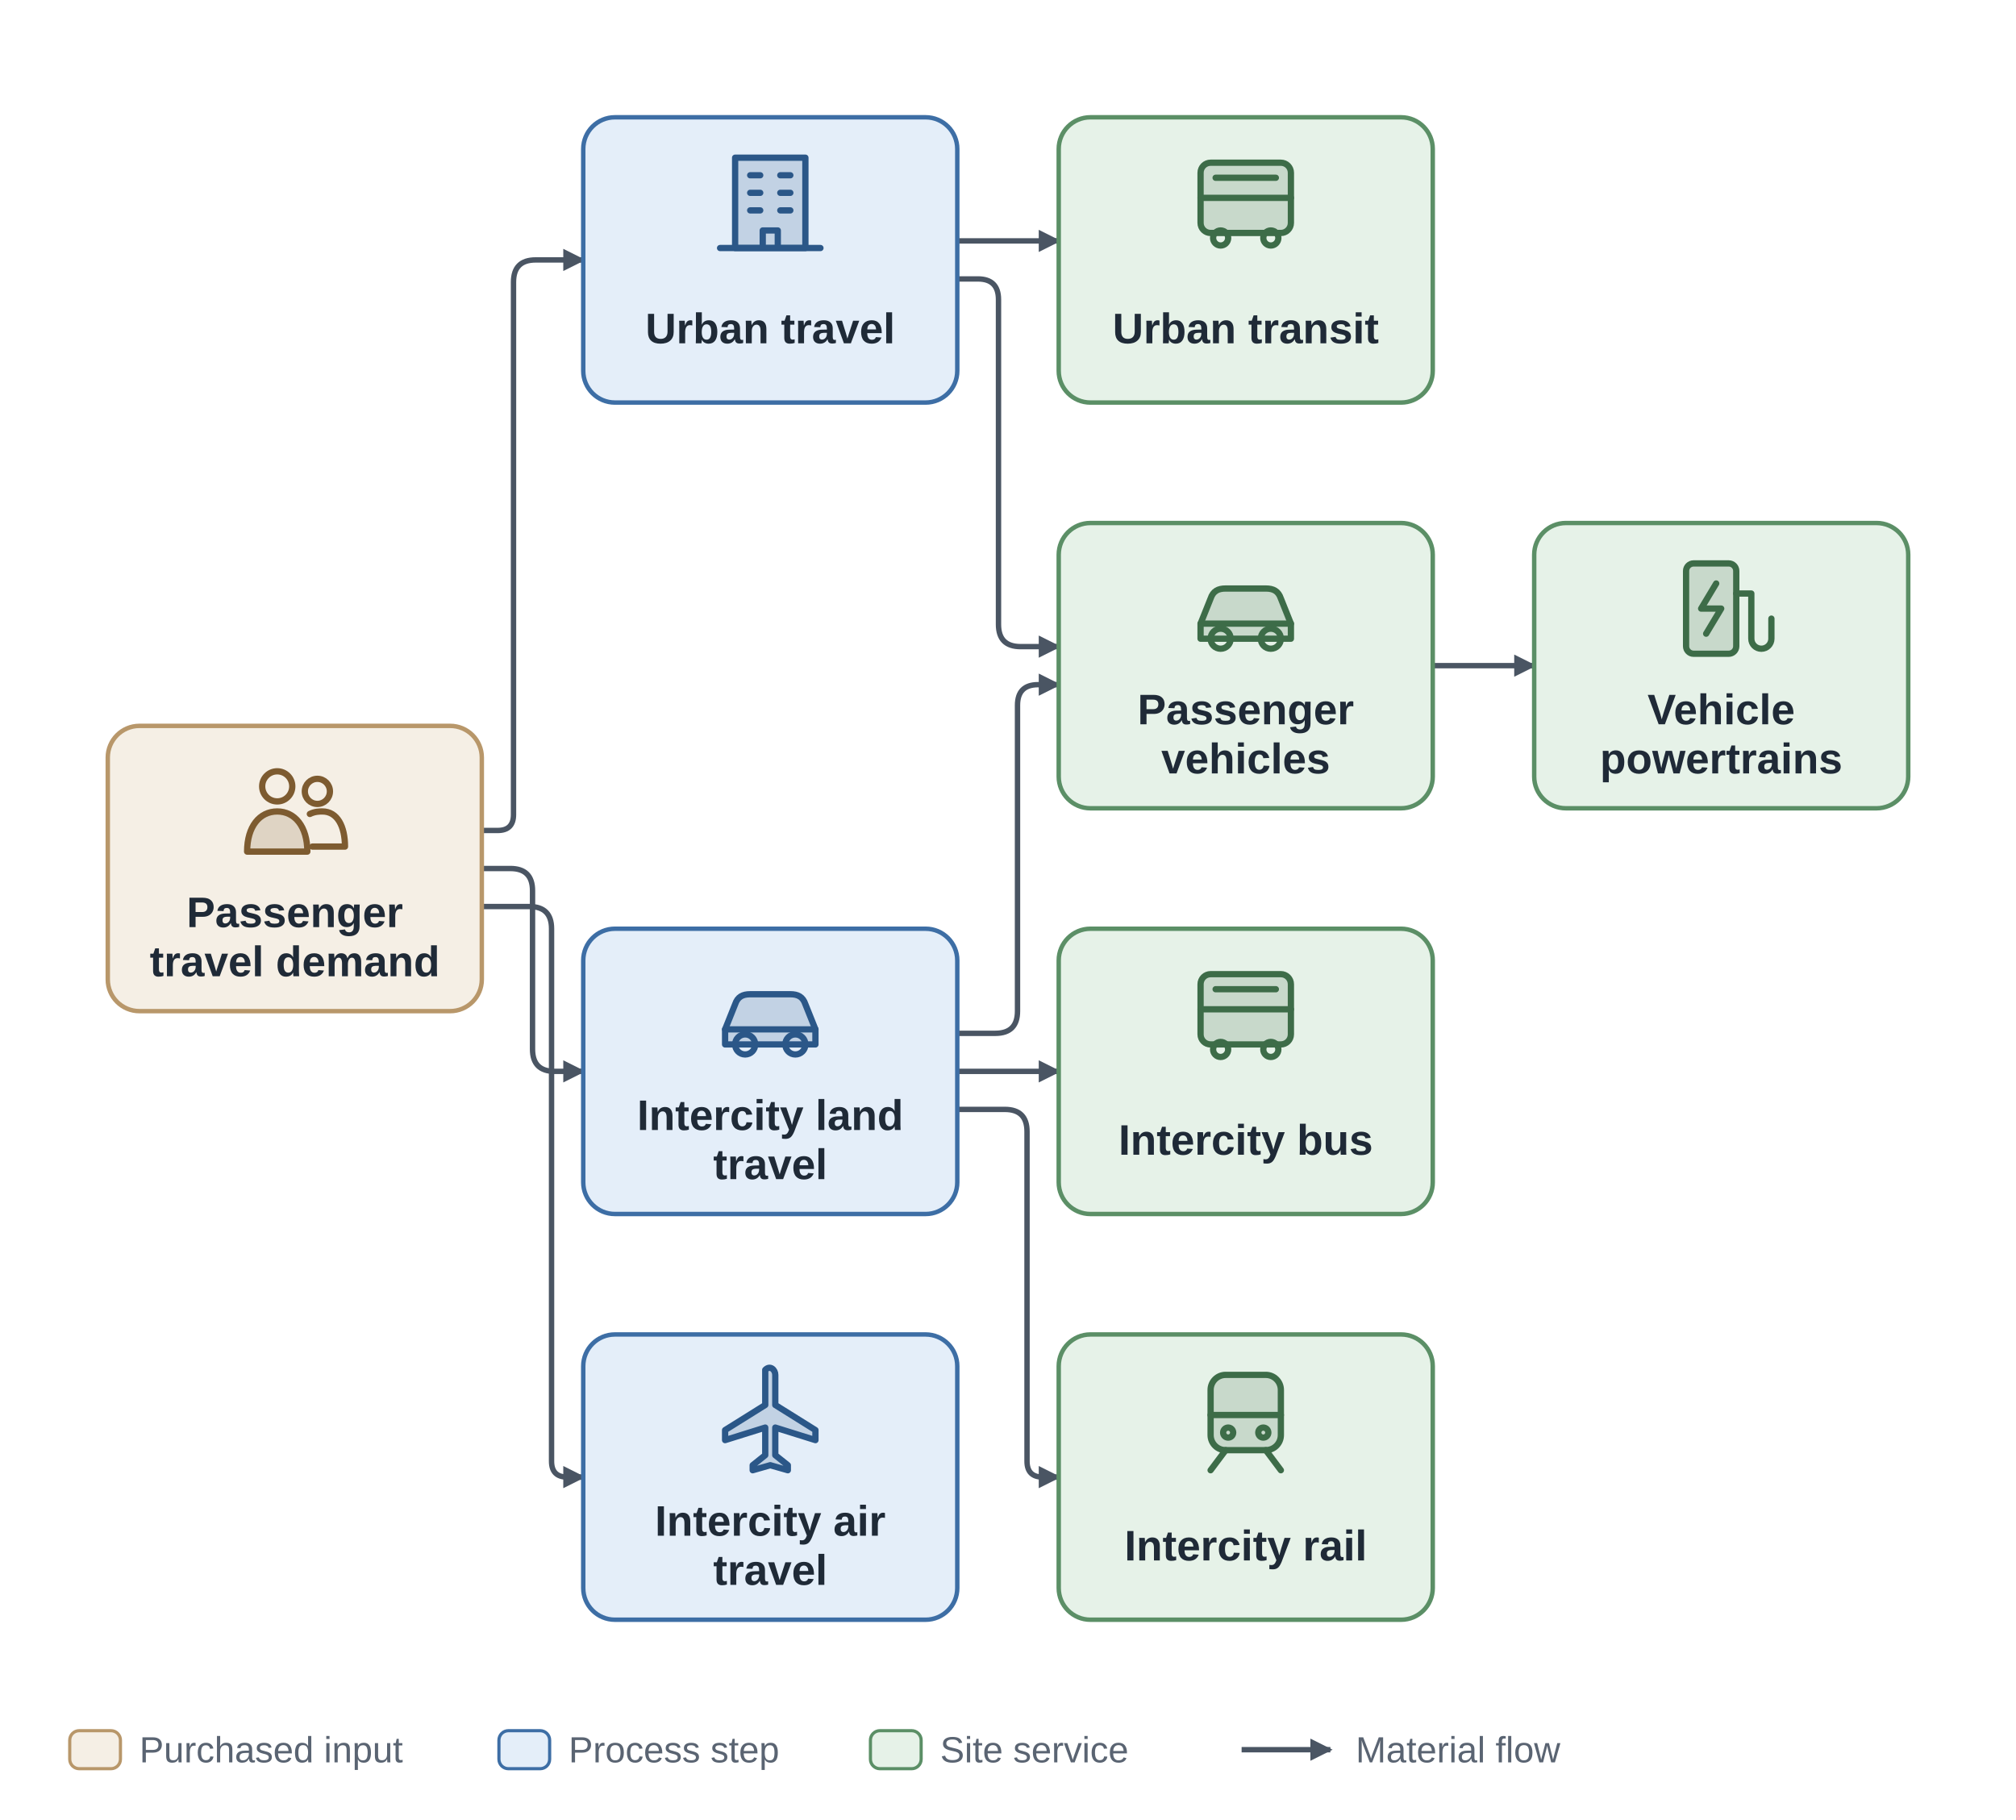
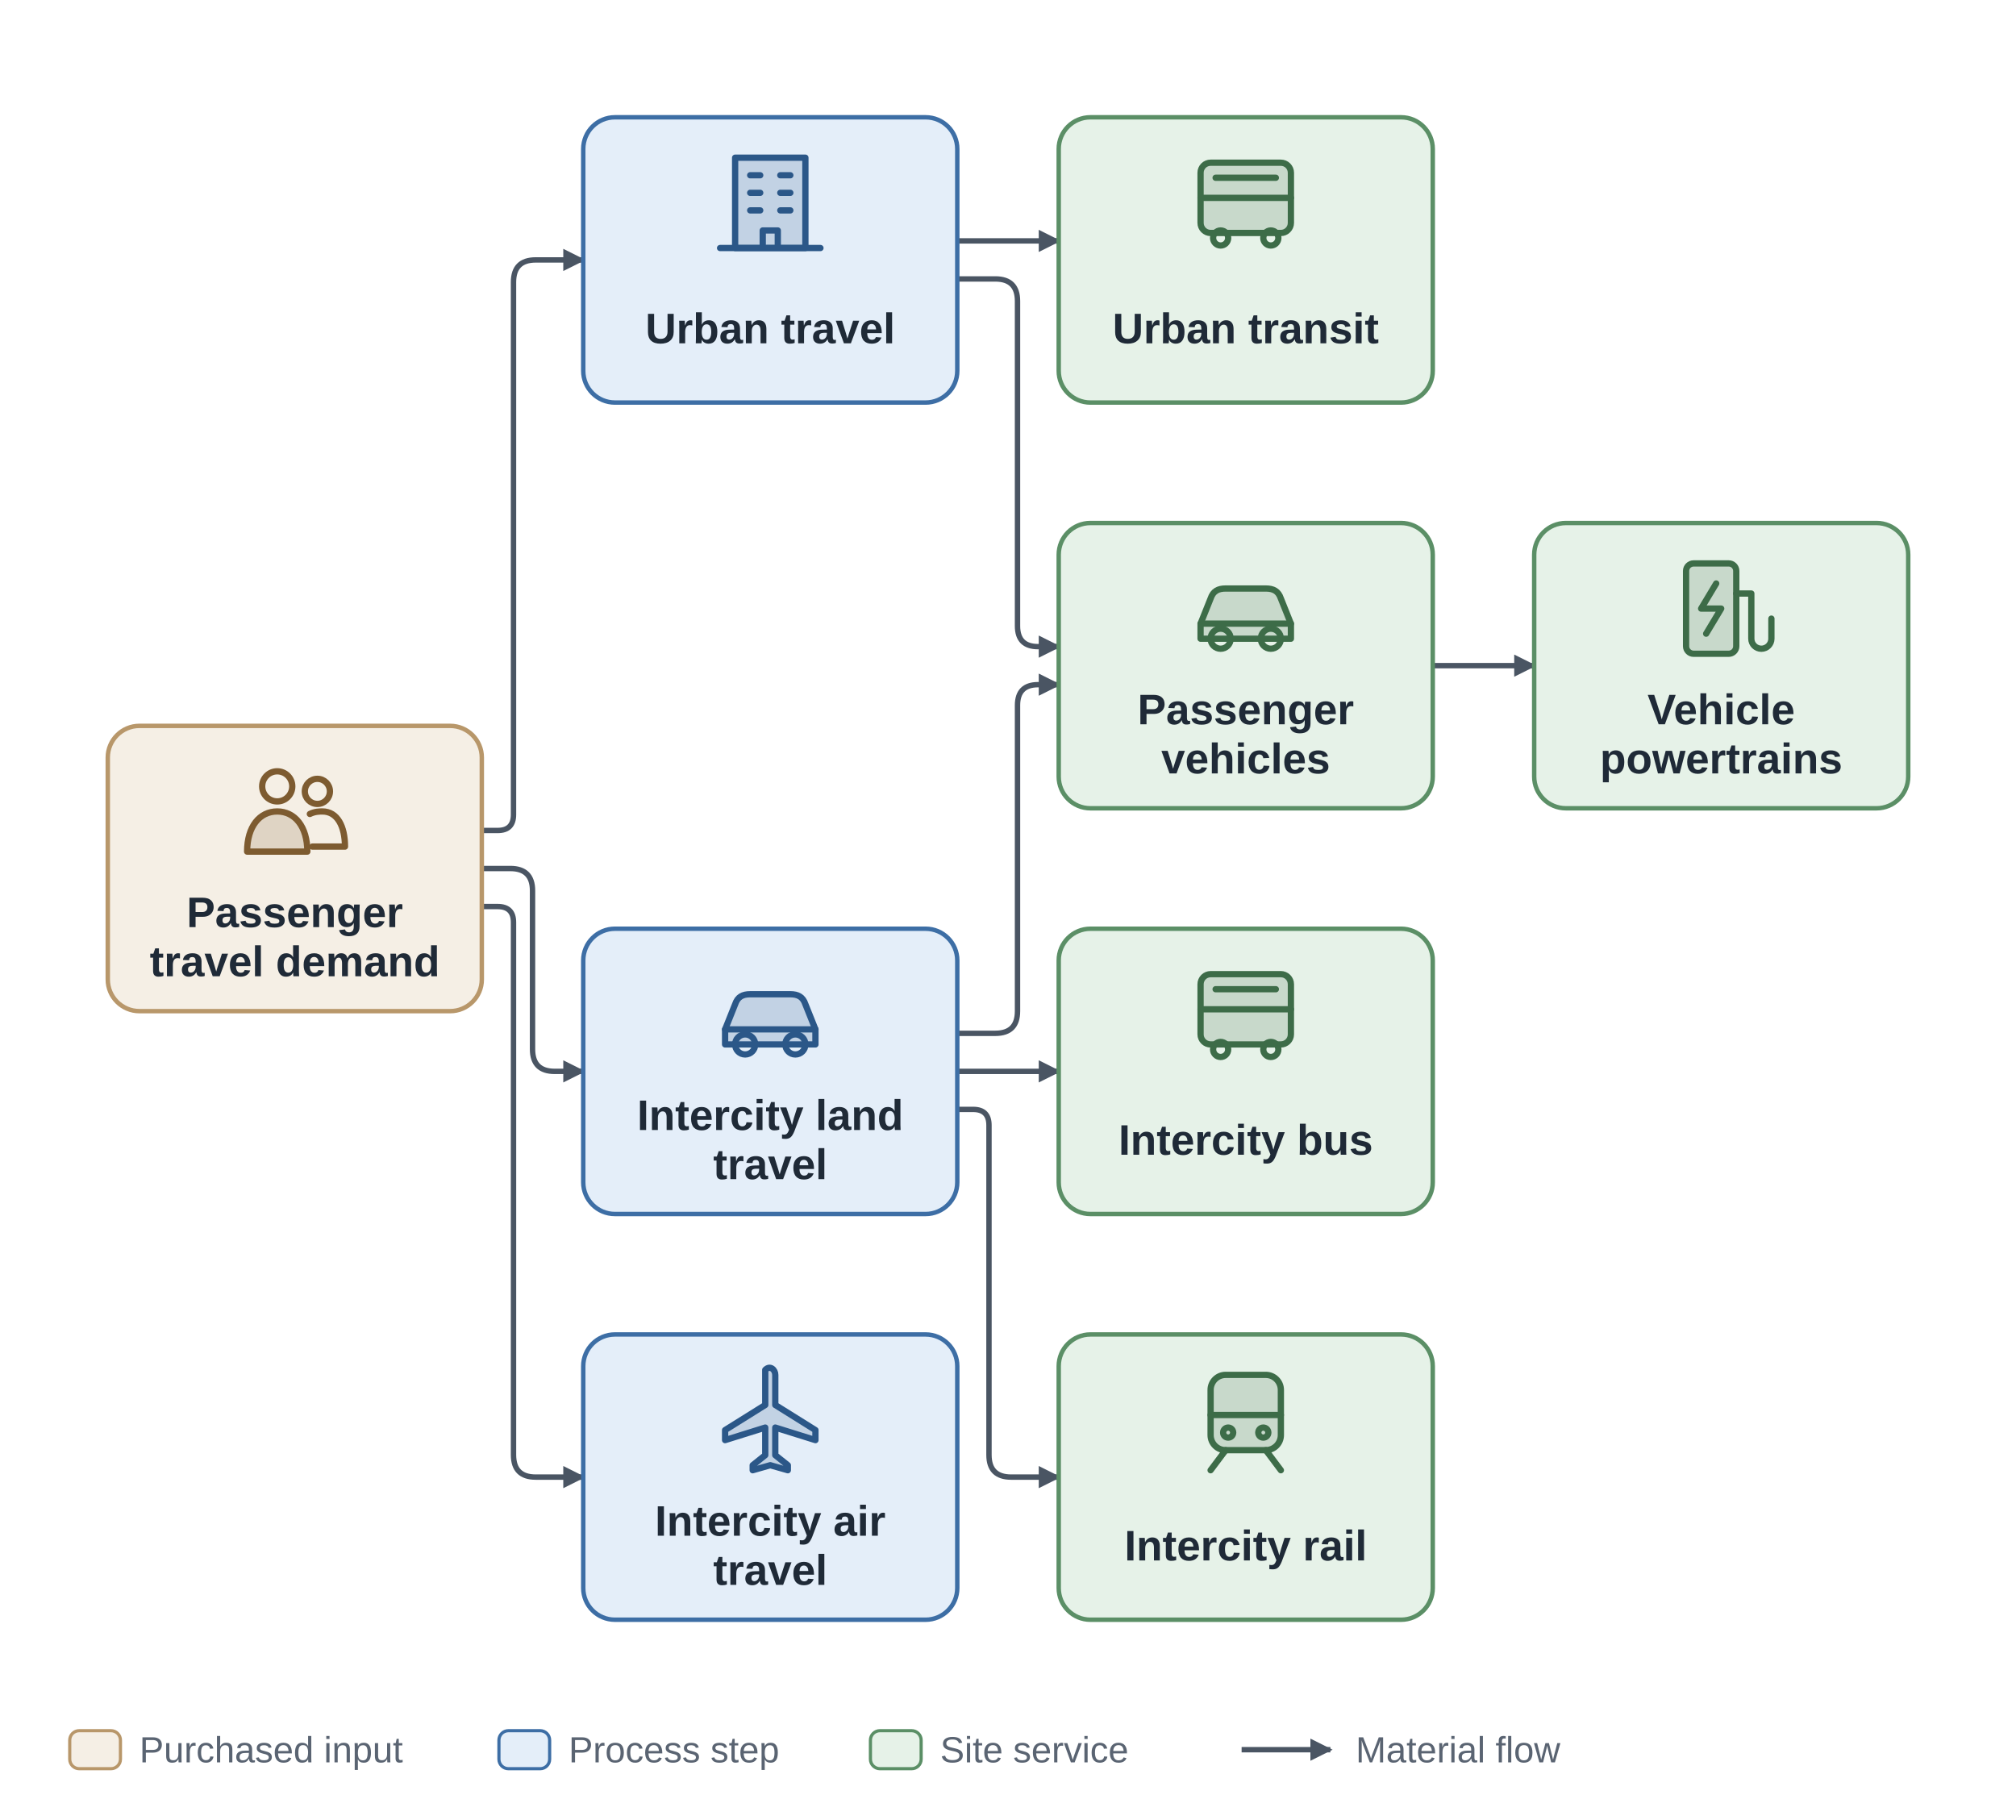
<svg xmlns="http://www.w3.org/2000/svg" viewBox="0 0 636 574" width="636" height="574" font-family="'Source Sans Pro', 'Source Sans 3', 'Segoe UI', 'Helvetica Neue', Arial, sans-serif" role="img" aria-label="Passenger transportation process flowchart">
  <defs>
    <symbol id="icon-building" viewBox="0 0 48 48">
      <g fill="none" stroke="currentColor" stroke-width="2.5" stroke-linecap="round" stroke-linejoin="round">
        <rect x="10" y="6" width="28" height="36" fill="currentColor" fill-opacity="0.18" />
        <path d="M16 13 H20 M28 13 H32 M16 20 H20 M28 20 H32 M16 27 H20 M28 27 H32 M21 42 V35 H27 V42 M4 42 H44" />
      </g>
    </symbol>
    <symbol id="icon-bus" viewBox="0 0 48 48">
      <g fill="none" stroke="currentColor" stroke-width="2.5" stroke-linecap="round" stroke-linejoin="round">
        <rect x="6" y="8" width="36" height="28" rx="4" fill="currentColor" fill-opacity="0.18" />
        <path d="M6 22 H42 M12 14 H36" />
        <circle cx="14" cy="38" r="3" />
        <circle cx="34" cy="38" r="3" />
      </g>
    </symbol>
    <symbol id="icon-car" viewBox="0 0 48 48">
      <g fill="none" stroke="currentColor" stroke-width="2.5" stroke-linecap="round" stroke-linejoin="round">
        <path d="M6 30 L10 20 C11 17 13 16 16 16 H32 C35 16 37 17 38 20 L42 30 V36 H6 Z" fill="currentColor" fill-opacity="0.18" />
        <path d="M6 30 H42" />
        <circle cx="14" cy="36" r="4" />
        <circle cx="34" cy="36" r="4" />
      </g>
    </symbol>
    <symbol id="icon-charger" viewBox="0 0 48 48">
      <g fill="none" stroke="currentColor" stroke-width="2.5" stroke-linecap="round" stroke-linejoin="round">
        <rect x="10" y="6" width="20" height="36" rx="3" fill="currentColor" fill-opacity="0.18" />
        <path d="M22 14 L16 24 H24 L18 34" />
        <path d="M30 18 H36 V36 A4 4 0 0 0 44 36 V28" />
      </g>
    </symbol>
    <symbol id="icon-people" viewBox="0 0 48 48">
      <g fill="none" stroke="currentColor" stroke-width="2.5" stroke-linecap="round" stroke-linejoin="round">
        <circle cx="17" cy="14" r="6" />
        <path d="M5 40 C5 30 10 24 17 24 C24 24 29 30 29 40 Z" fill="currentColor" fill-opacity="0.18" />
        <circle cx="33" cy="16" r="5" />
        <path d="M30 25 C32 24 34 24 35 24 C41 24 44 30 44 38 H31" />
      </g>
    </symbol>
    <symbol id="icon-plane" viewBox="0 0 48 48">
      <g fill="none" stroke="currentColor" stroke-width="2.5" stroke-linecap="round" stroke-linejoin="round">
        <path d="M22 4 C24 2 26 4 26 6 V18 L42 28 V32 L26 27 V38 L31 42 V44 L24 42 L17 44 V42 L22 38 V27 L6 32 V28 L22 18 Z" fill="currentColor" fill-opacity="0.18" />
      </g>
    </symbol>
    <symbol id="icon-train" viewBox="0 0 48 48">
      <g fill="none" stroke="currentColor" stroke-width="2.5" stroke-linecap="round" stroke-linejoin="round">
        <rect x="10" y="6" width="28" height="30" rx="6" fill="currentColor" fill-opacity="0.18" />
        <path d="M10 22 H38 M16 36 L10 44 M32 36 L38 44" />
        <circle cx="17" cy="29" r="2" />
        <circle cx="31" cy="29" r="2" />
      </g>
    </symbol>
    <marker id="arrow-material" viewBox="0 0 10 10" refX="9" refY="5" markerWidth="7" markerHeight="7" markerUnits="userSpaceOnUse" orient="auto-start-reverse">
      <path d="M 0 0 L 10 5 L 0 10 z" fill="#4a5563" />
    </marker>
    <marker id="arrow-energy" viewBox="0 0 10 10" refX="9" refY="5" markerWidth="7" markerHeight="7" markerUnits="userSpaceOnUse" orient="auto-start-reverse">
      <path d="M 0 0 L 10 5 L 0 10 z" fill="#c0691f" />
    </marker>
    <marker id="arrow-emission" viewBox="0 0 10 10" refX="9" refY="5" markerWidth="7" markerHeight="7" markerUnits="userSpaceOnUse" orient="auto-start-reverse">
      <path d="M 0 0 L 10 5 L 0 10 z" fill="#8a96a3" />
    </marker>
  </defs>
  <path d="M 152.0 262.0 L 157.0 262.0 Q 162.0 262.0 162.0 257.0 L 162.0 89.0 Q 162.0 82.0 169.0 82.0 L 184.0 82.0" fill="none" stroke="#4a5563" stroke-width="1.7" marker-end="url(#arrow-material)" />
  <path d="M 152.0 274.0 L 161.0 274.0 Q 168.0 274.0 168.0 281.0 L 168.0 331.0 Q 168.0 338.0 175.0 338.0 L 184.0 338.0" fill="none" stroke="#4a5563" stroke-width="1.7" marker-end="url(#arrow-material)" />
-   <path d="M 152.0 286.0 L 167.0 286.0 Q 174.0 286.0 174.0 293.0 L 174.0 461.0 Q 174.0 466.0 179.0 466.0 L 184.0 466.0" fill="none" stroke="#4a5563" stroke-width="1.7" marker-end="url(#arrow-material)" />
+   <path d="M 152.0 286.0 L 157.0 286.0 Q 162.0 286.0 162.0 291.0 L 162.0 459.0 Q 162.0 466.0 169.0 466.0 L 184.0 466.0" fill="none" stroke="#4a5563" stroke-width="1.7" marker-end="url(#arrow-material)" />
  <path d="M 302.0 76.0 L 334.0 76.0" fill="none" stroke="#4a5563" stroke-width="1.7" marker-end="url(#arrow-material)" />
-   <path d="M 302.0 88.0 L 308.5 88.0 Q 315.0 88.0 315.0 94.5 L 315.0 197.0 Q 315.0 204.0 322.0 204.0 L 334.0 204.0" fill="none" stroke="#4a5563" stroke-width="1.7" marker-end="url(#arrow-material)" />
+   <path d="M 302.0 88.0 L 314.0 88.0 Q 321.0 88.0 321.0 95.0 L 321.0 197.5 Q 321.0 204.0 327.5 204.0 L 334.0 204.0" fill="none" stroke="#4a5563" stroke-width="1.7" marker-end="url(#arrow-material)" />
  <path d="M 302.0 326.0 L 314.0 326.0 Q 321.0 326.0 321.0 319.0 L 321.0 222.5 Q 321.0 216.0 327.5 216.0 L 334.0 216.0" fill="none" stroke="#4a5563" stroke-width="1.7" marker-end="url(#arrow-material)" />
  <path d="M 302.0 338.0 L 334.0 338.0" fill="none" stroke="#4a5563" stroke-width="1.7" marker-end="url(#arrow-material)" />
-   <path d="M 302.0 350.0 L 317.0 350.0 Q 324.0 350.0 324.0 357.0 L 324.0 461.0 Q 324.0 466.0 329.0 466.0 L 334.0 466.0" fill="none" stroke="#4a5563" stroke-width="1.7" marker-end="url(#arrow-material)" />
+   <path d="M 302.0 350.0 L 307.0 350.0 Q 312.0 350.0 312.0 355.0 L 312.0 459.0 Q 312.0 466.0 319.0 466.0 L 334.0 466.0" fill="none" stroke="#4a5563" stroke-width="1.7" marker-end="url(#arrow-material)" />
  <path d="M 452.0 210.0 L 484.0 210.0" fill="none" stroke="#4a5563" stroke-width="1.7" marker-end="url(#arrow-material)" />
  <g>
    <rect x="34.0" y="229.0" width="118" height="90" rx="10" fill="#f5efe5" stroke="#b8976a" stroke-width="1.4" />
    <use href="#icon-people" x="74.0" y="237.0" width="38" height="38" style="color:#7d5b30" />
    <text x="93.0" y="292.5" text-anchor="middle" font-size="13.5" font-weight="600" fill="#1f2a37">Passenger</text>
    <text x="93.0" y="308.0" text-anchor="middle" font-size="13.5" font-weight="600" fill="#1f2a37">travel demand</text>
  </g>
  <g>
    <rect x="184.0" y="37.0" width="118" height="90" rx="10" fill="#e4eef9" stroke="#3d6ea5" stroke-width="1.4" />
    <use href="#icon-building" x="224.0" y="45.0" width="38" height="38" style="color:#2b5788" />
    <text x="243.0" y="108.3" text-anchor="middle" font-size="13.5" font-weight="600" fill="#1f2a37">Urban travel</text>
  </g>
  <g>
    <rect x="184.0" y="293.0" width="118" height="90" rx="10" fill="#e4eef9" stroke="#3d6ea5" stroke-width="1.4" />
    <use href="#icon-car" x="224.0" y="301.0" width="38" height="38" style="color:#2b5788" />
    <text x="243.0" y="356.5" text-anchor="middle" font-size="13.5" font-weight="600" fill="#1f2a37">Intercity land</text>
    <text x="243.0" y="372.0" text-anchor="middle" font-size="13.5" font-weight="600" fill="#1f2a37">travel</text>
  </g>
  <g>
    <rect x="184.0" y="421.0" width="118" height="90" rx="10" fill="#e4eef9" stroke="#3d6ea5" stroke-width="1.4" />
    <use href="#icon-plane" x="224.0" y="429.0" width="38" height="38" style="color:#2b5788" />
    <text x="243.0" y="484.5" text-anchor="middle" font-size="13.5" font-weight="600" fill="#1f2a37">Intercity air</text>
    <text x="243.0" y="500.0" text-anchor="middle" font-size="13.5" font-weight="600" fill="#1f2a37">travel</text>
  </g>
  <g>
    <rect x="334.0" y="37.0" width="118" height="90" rx="10" fill="#e6f2e8" stroke="#5b8f66" stroke-width="1.4" />
    <use href="#icon-bus" x="374.0" y="45.0" width="38" height="38" style="color:#3d6c48" />
    <text x="393.0" y="108.3" text-anchor="middle" font-size="13.5" font-weight="600" fill="#1f2a37">Urban transit</text>
  </g>
  <g>
    <rect x="334.0" y="165.0" width="118" height="90" rx="10" fill="#e6f2e8" stroke="#5b8f66" stroke-width="1.4" />
    <use href="#icon-car" x="374.0" y="173.0" width="38" height="38" style="color:#3d6c48" />
    <text x="393.0" y="228.5" text-anchor="middle" font-size="13.5" font-weight="600" fill="#1f2a37">Passenger</text>
    <text x="393.0" y="244.0" text-anchor="middle" font-size="13.5" font-weight="600" fill="#1f2a37">vehicles</text>
  </g>
  <g>
    <rect x="334.0" y="293.0" width="118" height="90" rx="10" fill="#e6f2e8" stroke="#5b8f66" stroke-width="1.4" />
    <use href="#icon-bus" x="374.0" y="301.0" width="38" height="38" style="color:#3d6c48" />
    <text x="393.0" y="364.3" text-anchor="middle" font-size="13.5" font-weight="600" fill="#1f2a37">Intercity bus</text>
  </g>
  <g>
    <rect x="334.0" y="421.0" width="118" height="90" rx="10" fill="#e6f2e8" stroke="#5b8f66" stroke-width="1.4" />
    <use href="#icon-train" x="374.0" y="429.0" width="38" height="38" style="color:#3d6c48" />
    <text x="393.0" y="492.3" text-anchor="middle" font-size="13.5" font-weight="600" fill="#1f2a37">Intercity rail</text>
  </g>
  <g>
    <rect x="484.0" y="165.0" width="118" height="90" rx="10" fill="#e6f2e8" stroke="#5b8f66" stroke-width="1.4" />
    <use href="#icon-charger" x="524.0" y="173.0" width="38" height="38" style="color:#3d6c48" />
    <text x="543.0" y="228.5" text-anchor="middle" font-size="13.5" font-weight="600" fill="#1f2a37">Vehicle</text>
    <text x="543.0" y="244.0" text-anchor="middle" font-size="13.5" font-weight="600" fill="#1f2a37">powertrains</text>
  </g>
  <rect x="22.0" y="546" width="16" height="12" rx="3" fill="#f5efe5" stroke="#b8976a" />
  <text x="44.0" y="556" font-size="11.5" fill="#5a6472">Purchased input</text>
  <rect x="157.4" y="546" width="16" height="12" rx="3" fill="#e4eef9" stroke="#3d6ea5" />
  <text x="179.4" y="556" font-size="11.5" fill="#5a6472">Process step</text>
  <rect x="274.6" y="546" width="16" height="12" rx="3" fill="#e6f2e8" stroke="#5b8f66" />
  <text x="296.6" y="556" font-size="11.5" fill="#5a6472">Site service</text>
  <path d="M 391.7 552 H 419.7" stroke="#4a5563" stroke-width="1.7" marker-end="url(#arrow-material)" />
  <text x="427.7" y="556" font-size="11.5" fill="#5a6472">Material flow</text>
</svg>
